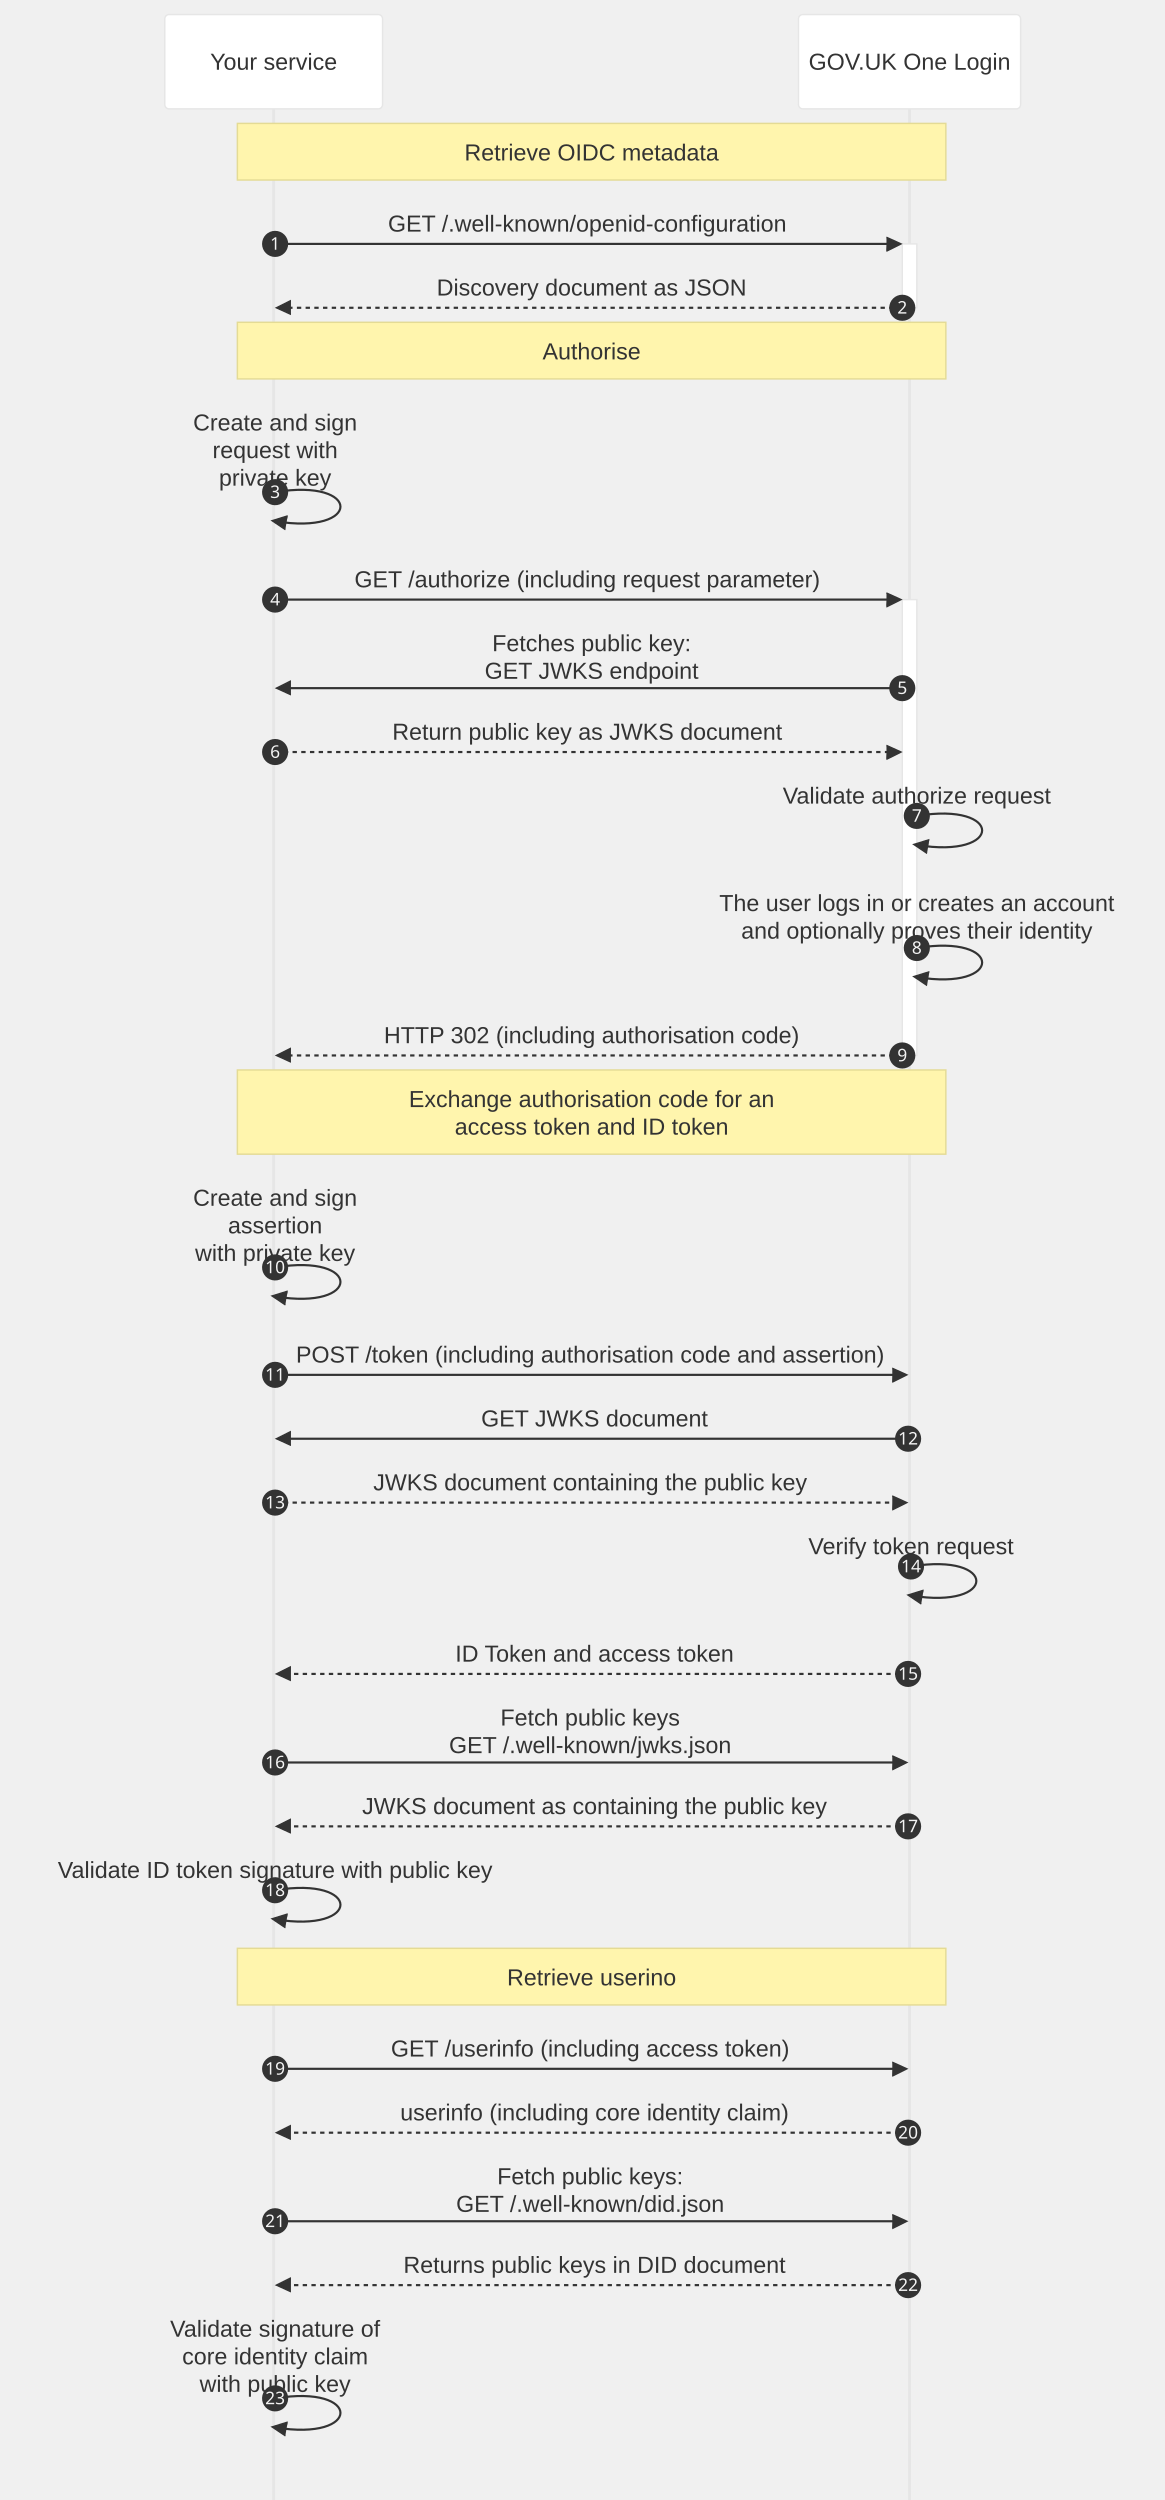
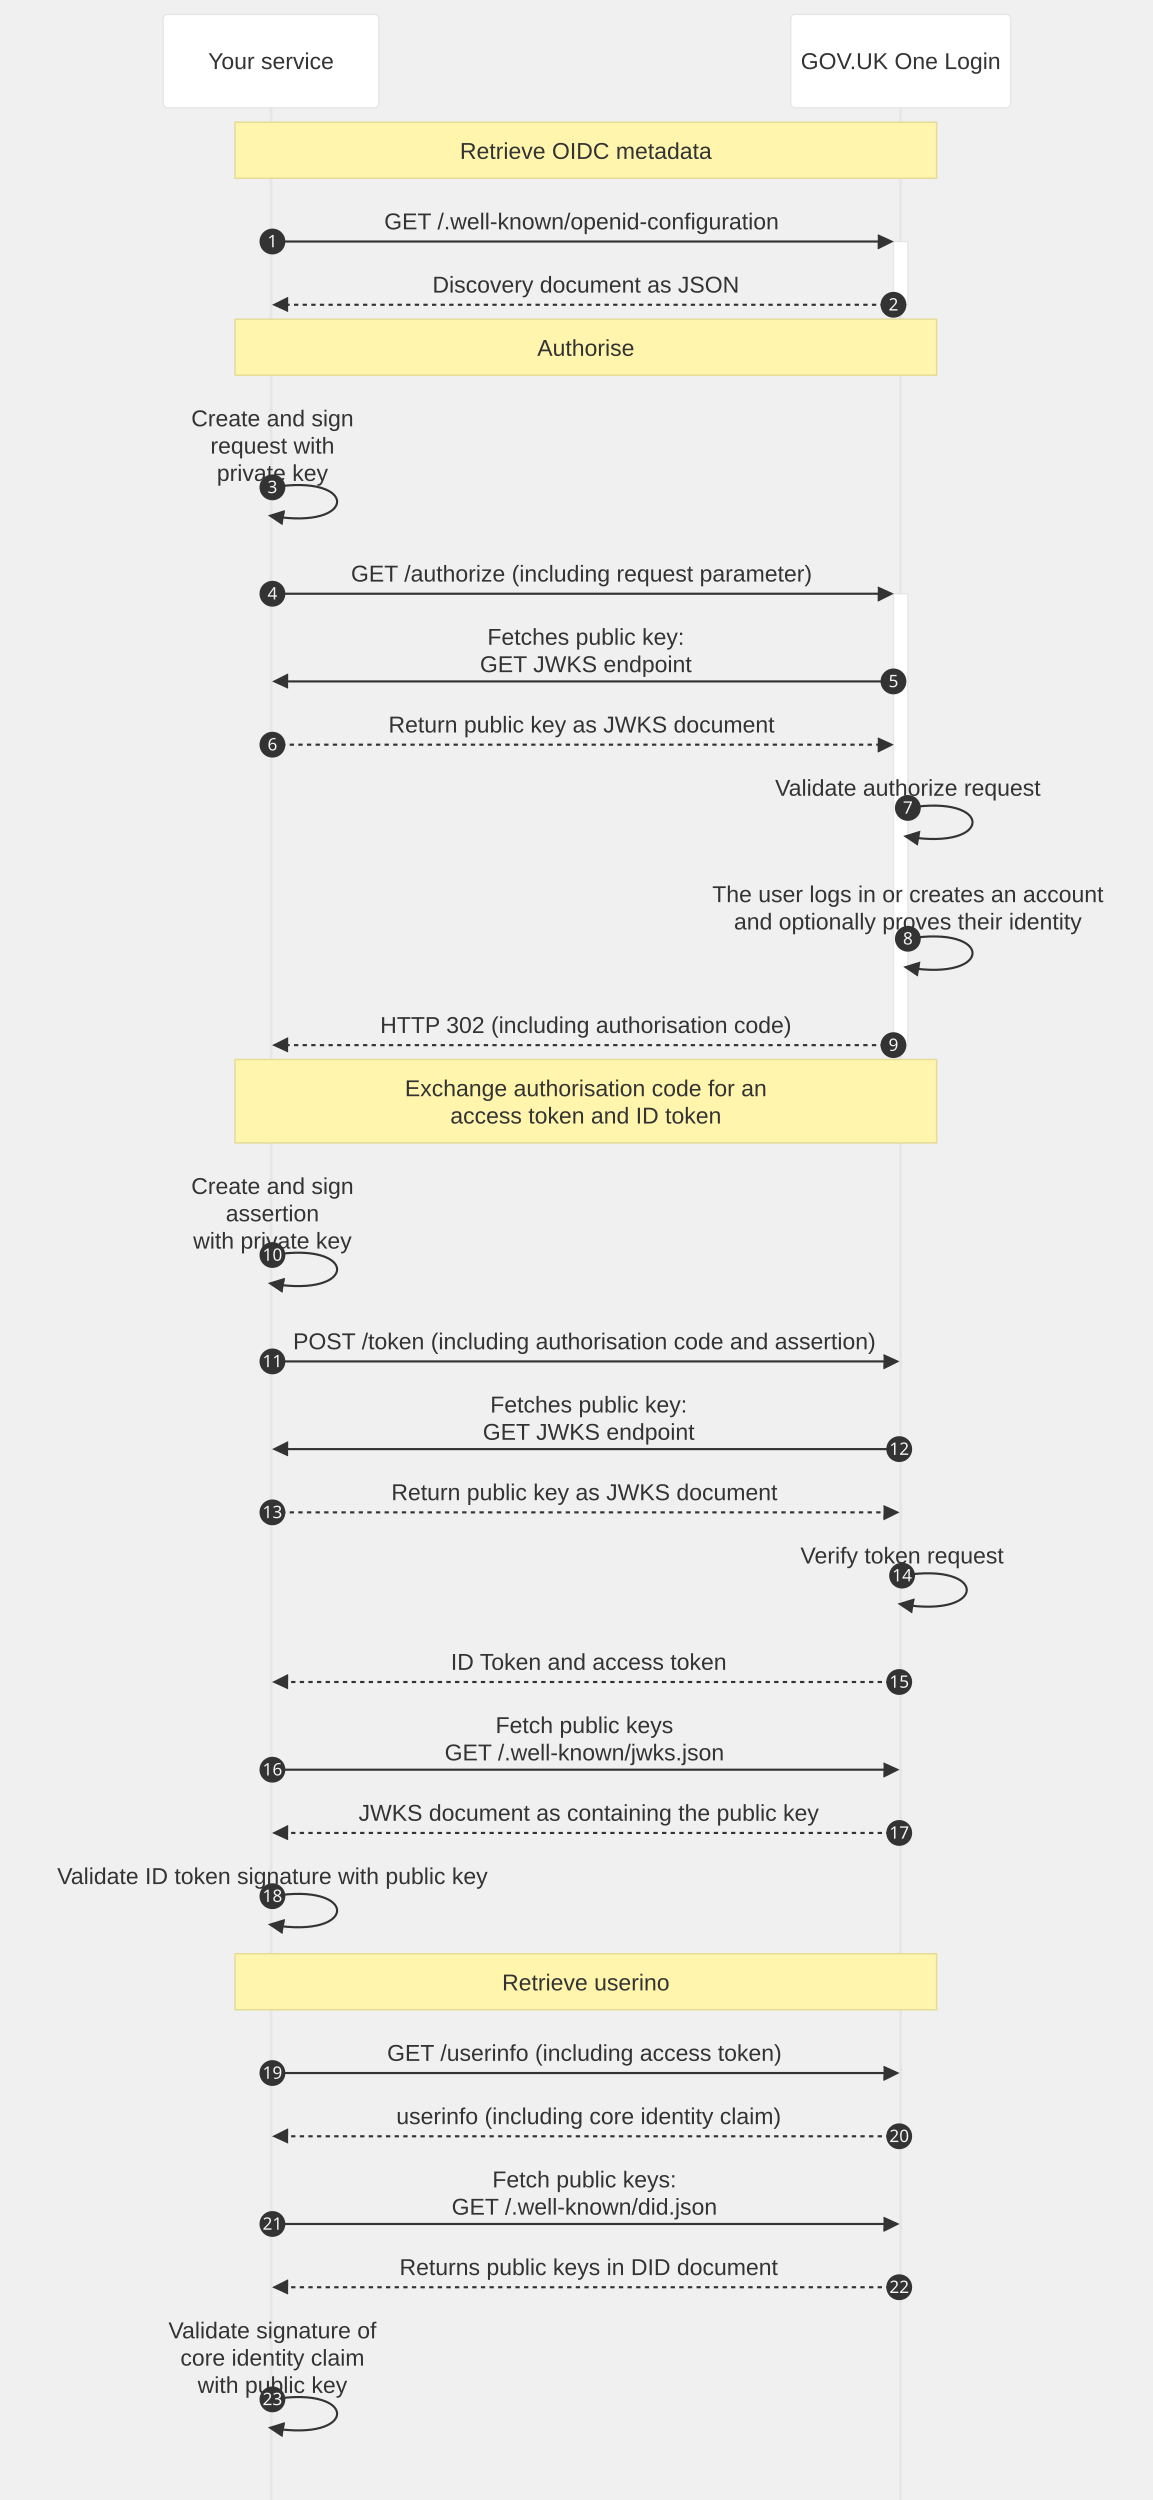
- <svg xmlns="http://www.w3.org/2000/svg" aria-roledescription="sequence" role="graphics-document document" viewBox="-113.5 -10 802 1722" style="max-width: 802px; background-color: white;" width="100%" id="my-svg">
+ <svg xmlns="http://www.w3.org/2000/svg" aria-roledescription="sequence" role="graphics-document document" viewBox="-113.5 -10 802 1739" style="max-width: 802px; background-color: white;" width="100%" id="my-svg">
  <g>
    <line name="OL" stroke="#999" stroke-width="0.5px" class="actor-line 200" y2="2000" x2="513" y1="65" x1="513" id="actor1" />
    <g id="root-1">
      <rect class="actor actor-top" ry="3" rx="3" name="OL" height="65" width="153" stroke="#666" fill="#eaeaea" y="0" x="436.5" />
      <text style="text-anchor: middle; font-size: 16px; font-weight: 400;" class="actor actor-box" alignment-baseline="central" dominant-baseline="central" y="32.5" x="513">
        <tspan dy="0" x="513">GOV.UK One Login</tspan>
      </text>
    </g>
  </g>
  <g>
    <line name="S" stroke="#999" stroke-width="0.5px" class="actor-line 200" y2="2000" x2="75" y1="65" x1="75" id="actor0" />
    <g id="root-0">
      <rect class="actor actor-top" ry="3" rx="3" name="S" height="65" width="150" stroke="#666" fill="#eaeaea" y="0" x="0" />
      <text style="text-anchor: middle; font-size: 16px; font-weight: 400;" class="actor actor-box" alignment-baseline="central" dominant-baseline="central" y="32.5" x="75">
        <tspan dy="0" x="75">Your service</tspan>
      </text>
    </g>
  </g>
  <style>#my-svg{font-family:"trebuchet ms",verdana,arial,sans-serif;font-size:24px;fill:#333;}@keyframes edge-animation-frame{from{stroke-dashoffset:0;}}@keyframes dash{to{stroke-dashoffset:0;}}#my-svg .edge-animation-slow{stroke-dasharray:9,5!important;stroke-dashoffset:900;animation:dash 50s linear infinite;stroke-linecap:round;}#my-svg .edge-animation-fast{stroke-dasharray:9,5!important;stroke-dashoffset:900;animation:dash 20s linear infinite;stroke-linecap:round;}#my-svg .error-icon{fill:hsl(180, 0%, 100%);}#my-svg .error-text{fill:rgb(0, 0, 0);stroke:rgb(0, 0, 0);}#my-svg .edge-thickness-normal{stroke-width:1px;}#my-svg .edge-thickness-thick{stroke-width:3.5px;}#my-svg .edge-pattern-solid{stroke-dasharray:0;}#my-svg .edge-thickness-invisible{stroke-width:0;fill:none;}#my-svg .edge-pattern-dashed{stroke-dasharray:3;}#my-svg .edge-pattern-dotted{stroke-dasharray:2;}#my-svg .marker{fill:#0b0b0b;stroke:#0b0b0b;}#my-svg .marker.cross{stroke:#0b0b0b;}#my-svg svg{font-family:"trebuchet ms",verdana,arial,sans-serif;font-size:24px;}#my-svg p{margin:0;}#my-svg .actor{stroke:hsl(0, 0%, 90%);fill:#FFFFFF;}#my-svg text.actor&gt;tspan{fill:#333;stroke:none;}#my-svg .actor-line{stroke:hsl(0, 0%, 90%);}#my-svg .messageLine0{stroke-width:1.5;stroke-dasharray:none;stroke:#333;}#my-svg .messageLine1{stroke-width:1.5;stroke-dasharray:2,2;stroke:#333;}#my-svg #arrowhead path{fill:#333;stroke:#333;}#my-svg .sequenceNumber{fill:#f4f4f4;}#my-svg #sequencenumber{fill:#333;}#my-svg #crosshead path{fill:#333;stroke:#333;}#my-svg .messageText{fill:#333;stroke:none;}#my-svg .labelBox{stroke:hsl(0, 0%, 90%);fill:#FFFFFF;}#my-svg .labelText,#my-svg .labelText&gt;tspan{fill:#333;stroke:none;}#my-svg .loopText,#my-svg .loopText&gt;tspan{fill:#333;stroke:none;}#my-svg .loopLine{stroke-width:2px;stroke-dasharray:2,2;stroke:hsl(0, 0%, 90%);fill:hsl(0, 0%, 90%);}#my-svg .note{stroke:hsl(52.683, 60%, 73.922%);fill:#fff5ad;}#my-svg .noteText,#my-svg .noteText&gt;tspan{fill:#333;stroke:none;}#my-svg .activation0{fill:hsl(-120, 0%, 100%);stroke:hsl(-120, 0%, 90%);}#my-svg .activation1{fill:hsl(-120, 0%, 100%);stroke:hsl(-120, 0%, 90%);}#my-svg .activation2{fill:hsl(-120, 0%, 100%);stroke:hsl(-120, 0%, 90%);}#my-svg .actorPopupMenu{position:absolute;}#my-svg .actorPopupMenuPanel{position:absolute;fill:#FFFFFF;box-shadow:0px 8px 16px 0px rgba(0,0,0,0.2);filter:drop-shadow(3px 5px 2px rgb(0 0 0 / 0.4));}#my-svg .actor-man line{stroke:hsl(0, 0%, 90%);fill:#FFFFFF;}#my-svg .actor-man circle,#my-svg line{stroke:hsl(0, 0%, 90%);fill:#FFFFFF;stroke-width:2px;}#my-svg :root{--mermaid-font-family:"trebuchet ms",verdana,arial,sans-serif;}</style>
  <g />
  <defs>
    <symbol height="24" width="24" id="computer">
      <path d="M2 2v13h20v-13h-20zm18 11h-16v-9h16v9zm-10.228 6l.466-1h3.524l.467 1h-4.457zm14.228 3h-24l2-6h2.104l-1.33 4h18.45l-1.297-4h2.073l2 6zm-5-10h-14v-7h14v7z" transform="scale(.5)" />
    </symbol>
  </defs>
  <defs>
    <symbol clip-rule="evenodd" fill-rule="evenodd" id="database">
      <path d="M12.258.001l.256.004.255.005.253.008.251.01.249.012.247.015.246.016.242.019.241.02.239.023.236.024.233.027.231.028.229.031.225.032.223.034.22.036.217.038.214.04.211.041.208.043.205.045.201.046.198.048.194.05.191.051.187.053.183.054.18.056.175.057.172.059.168.06.163.061.16.063.155.064.15.066.074.033.073.033.071.034.07.034.069.035.068.035.067.035.066.035.064.036.064.036.062.036.06.036.06.037.058.037.058.037.055.038.055.038.053.038.052.038.051.039.05.039.048.039.047.039.045.04.044.04.043.04.041.04.04.041.039.041.037.041.036.041.034.041.033.042.032.042.03.042.029.042.027.042.026.043.024.043.023.043.021.043.02.043.018.044.017.043.015.044.013.044.012.044.011.045.009.044.007.045.006.045.004.045.002.045.001.045v17l-.001.045-.002.045-.004.045-.006.045-.007.045-.009.044-.011.045-.012.044-.013.044-.015.044-.017.043-.018.044-.02.043-.021.043-.023.043-.024.043-.026.043-.027.042-.029.042-.03.042-.032.042-.033.042-.034.041-.036.041-.037.041-.039.041-.04.041-.041.04-.043.04-.044.04-.045.04-.047.039-.048.039-.05.039-.051.039-.052.038-.053.038-.055.038-.055.038-.058.037-.058.037-.06.037-.06.036-.062.036-.064.036-.064.036-.066.035-.067.035-.068.035-.069.035-.07.034-.071.034-.073.033-.074.033-.15.066-.155.064-.16.063-.163.061-.168.06-.172.059-.175.057-.18.056-.183.054-.187.053-.191.051-.194.05-.198.048-.201.046-.205.045-.208.043-.211.041-.214.04-.217.038-.22.036-.223.034-.225.032-.229.031-.231.028-.233.027-.236.024-.239.023-.241.02-.242.019-.246.016-.247.015-.249.012-.251.01-.253.008-.255.005-.256.004-.258.001-.258-.001-.256-.004-.255-.005-.253-.008-.251-.01-.249-.012-.247-.015-.245-.016-.243-.019-.241-.02-.238-.023-.236-.024-.234-.027-.231-.028-.228-.031-.226-.032-.223-.034-.22-.036-.217-.038-.214-.04-.211-.041-.208-.043-.204-.045-.201-.046-.198-.048-.195-.05-.19-.051-.187-.053-.184-.054-.179-.056-.176-.057-.172-.059-.167-.06-.164-.061-.159-.063-.155-.064-.151-.066-.074-.033-.072-.033-.072-.034-.07-.034-.069-.035-.068-.035-.067-.035-.066-.035-.064-.036-.063-.036-.062-.036-.061-.036-.06-.037-.058-.037-.057-.037-.056-.038-.055-.038-.053-.038-.052-.038-.051-.039-.049-.039-.049-.039-.046-.039-.046-.04-.044-.04-.043-.04-.041-.04-.04-.041-.039-.041-.037-.041-.036-.041-.034-.041-.033-.042-.032-.042-.03-.042-.029-.042-.027-.042-.026-.043-.024-.043-.023-.043-.021-.043-.02-.043-.018-.044-.017-.043-.015-.044-.013-.044-.012-.044-.011-.045-.009-.044-.007-.045-.006-.045-.004-.045-.002-.045-.001-.045v-17l.001-.045.002-.045.004-.045.006-.045.007-.045.009-.044.011-.045.012-.044.013-.044.015-.044.017-.043.018-.044.02-.043.021-.043.023-.043.024-.043.026-.043.027-.042.029-.042.03-.042.032-.042.033-.042.034-.041.036-.041.037-.041.039-.041.04-.041.041-.04.043-.04.044-.04.046-.04.046-.039.049-.039.049-.039.051-.039.052-.038.053-.038.055-.038.056-.038.057-.037.058-.037.06-.037.061-.036.062-.036.063-.036.064-.036.066-.035.067-.035.068-.035.069-.035.07-.034.072-.034.072-.033.074-.033.151-.066.155-.064.159-.063.164-.061.167-.06.172-.059.176-.057.179-.056.184-.054.187-.053.19-.051.195-.05.198-.048.201-.046.204-.045.208-.043.211-.041.214-.04.217-.038.22-.036.223-.034.226-.032.228-.031.231-.028.234-.027.236-.024.238-.023.241-.02.243-.019.245-.016.247-.015.249-.012.251-.01.253-.008.255-.005.256-.004.258-.001.258.001zm-9.258 20.499v.01l.001.021.003.021.004.022.005.021.006.022.007.022.009.023.01.022.011.023.012.023.013.023.015.023.016.024.017.023.018.024.019.024.021.024.022.025.023.024.024.025.052.049.056.05.061.051.066.051.07.051.075.051.079.052.084.052.088.052.092.052.097.052.102.051.105.052.11.052.114.051.119.051.123.051.127.05.131.05.135.05.139.048.144.049.147.047.152.047.155.047.16.045.163.045.167.043.171.043.176.041.178.041.183.039.187.039.19.037.194.035.197.035.202.033.204.031.209.03.212.029.216.027.219.025.222.024.226.021.23.02.233.018.236.016.24.015.243.012.246.01.249.008.253.005.256.004.259.001.26-.001.257-.004.254-.005.25-.008.247-.011.244-.012.241-.014.237-.016.233-.018.231-.021.226-.021.224-.024.22-.026.216-.027.212-.028.21-.031.205-.031.202-.034.198-.034.194-.036.191-.037.187-.039.183-.04.179-.04.175-.042.172-.043.168-.044.163-.045.16-.046.155-.046.152-.047.148-.048.143-.049.139-.049.136-.05.131-.05.126-.05.123-.051.118-.052.114-.051.11-.052.106-.052.101-.052.096-.052.092-.052.088-.053.083-.051.079-.052.074-.052.07-.051.065-.051.06-.051.056-.05.051-.05.023-.024.023-.025.021-.024.02-.024.019-.024.018-.024.017-.024.015-.023.014-.024.013-.023.012-.023.01-.023.01-.022.008-.022.006-.022.006-.022.004-.022.004-.021.001-.021.001-.021v-4.127l-.077.055-.08.053-.083.054-.085.053-.087.052-.09.052-.093.051-.095.05-.097.05-.1.049-.102.049-.105.048-.106.047-.109.047-.111.046-.114.045-.115.045-.118.044-.12.043-.122.042-.124.042-.126.041-.128.04-.13.04-.132.038-.134.038-.135.037-.138.037-.139.035-.142.035-.143.034-.144.033-.147.032-.148.031-.15.03-.151.03-.153.029-.154.027-.156.027-.158.026-.159.025-.161.024-.162.023-.163.022-.165.021-.166.02-.167.019-.169.018-.169.017-.171.016-.173.015-.173.014-.175.013-.175.012-.177.011-.178.01-.179.008-.179.008-.181.006-.182.005-.182.004-.184.003-.184.002h-.37l-.184-.002-.184-.003-.182-.004-.182-.005-.181-.006-.179-.008-.179-.008-.178-.01-.176-.011-.176-.012-.175-.013-.173-.014-.172-.015-.171-.016-.17-.017-.169-.018-.167-.019-.166-.02-.165-.021-.163-.022-.162-.023-.161-.024-.159-.025-.157-.026-.156-.027-.155-.027-.153-.029-.151-.03-.15-.03-.148-.031-.146-.032-.145-.033-.143-.034-.141-.035-.14-.035-.137-.037-.136-.037-.134-.038-.132-.038-.13-.04-.128-.04-.126-.041-.124-.042-.122-.042-.12-.044-.117-.043-.116-.045-.113-.045-.112-.046-.109-.047-.106-.047-.105-.048-.102-.049-.1-.049-.097-.05-.095-.05-.093-.052-.09-.051-.087-.052-.085-.053-.083-.054-.08-.054-.077-.054v4.127zm0-5.654v.011l.001.021.003.021.004.021.005.022.006.022.007.022.009.022.01.022.011.023.012.023.013.023.015.024.016.023.017.024.018.024.019.024.021.024.022.024.023.025.024.024.052.05.056.05.061.05.066.051.07.051.075.052.079.051.084.052.088.052.092.052.097.052.102.052.105.052.11.051.114.051.119.052.123.05.127.051.131.05.135.049.139.049.144.048.147.048.152.047.155.046.16.045.163.045.167.044.171.042.176.042.178.04.183.04.187.038.19.037.194.036.197.034.202.033.204.032.209.03.212.028.216.027.219.025.222.024.226.022.23.02.233.018.236.016.24.014.243.012.246.01.249.008.253.006.256.003.259.001.26-.001.257-.003.254-.006.25-.008.247-.01.244-.012.241-.015.237-.016.233-.018.231-.02.226-.022.224-.024.22-.025.216-.027.212-.029.21-.03.205-.032.202-.033.198-.035.194-.036.191-.037.187-.039.183-.039.179-.041.175-.042.172-.043.168-.044.163-.045.16-.045.155-.047.152-.047.148-.048.143-.048.139-.05.136-.049.131-.05.126-.051.123-.051.118-.051.114-.052.11-.052.106-.052.101-.052.096-.052.092-.052.088-.052.083-.052.079-.052.074-.051.07-.052.065-.051.06-.05.056-.051.051-.049.023-.025.023-.024.021-.025.02-.024.019-.024.018-.024.017-.024.015-.023.014-.023.013-.024.012-.022.01-.023.01-.023.008-.022.006-.022.006-.022.004-.021.004-.022.001-.021.001-.021v-4.139l-.077.054-.08.054-.083.054-.085.052-.087.053-.09.051-.093.051-.095.051-.097.05-.1.049-.102.049-.105.048-.106.047-.109.047-.111.046-.114.045-.115.044-.118.044-.12.044-.122.042-.124.042-.126.041-.128.04-.13.039-.132.039-.134.038-.135.037-.138.036-.139.036-.142.035-.143.033-.144.033-.147.033-.148.031-.15.03-.151.03-.153.028-.154.028-.156.027-.158.026-.159.025-.161.024-.162.023-.163.022-.165.021-.166.02-.167.019-.169.018-.169.017-.171.016-.173.015-.173.014-.175.013-.175.012-.177.011-.178.009-.179.009-.179.007-.181.007-.182.005-.182.004-.184.003-.184.002h-.37l-.184-.002-.184-.003-.182-.004-.182-.005-.181-.007-.179-.007-.179-.009-.178-.009-.176-.011-.176-.012-.175-.013-.173-.014-.172-.015-.171-.016-.17-.017-.169-.018-.167-.019-.166-.02-.165-.021-.163-.022-.162-.023-.161-.024-.159-.025-.157-.026-.156-.027-.155-.028-.153-.028-.151-.03-.15-.03-.148-.031-.146-.033-.145-.033-.143-.033-.141-.035-.14-.036-.137-.036-.136-.037-.134-.038-.132-.039-.13-.039-.128-.04-.126-.041-.124-.042-.122-.043-.12-.043-.117-.044-.116-.044-.113-.046-.112-.046-.109-.046-.106-.047-.105-.048-.102-.049-.1-.049-.097-.05-.095-.051-.093-.051-.09-.051-.087-.053-.085-.052-.083-.054-.08-.054-.077-.054v4.139zm0-5.666v.011l.001.02.003.022.004.021.005.022.006.021.007.022.009.023.01.022.011.023.012.023.013.023.015.023.016.024.017.024.018.023.019.024.021.025.022.024.023.024.024.025.052.05.056.05.061.05.066.051.07.051.075.052.079.051.084.052.088.052.092.052.097.052.102.052.105.051.11.052.114.051.119.051.123.051.127.05.131.05.135.05.139.049.144.048.147.048.152.047.155.046.16.045.163.045.167.043.171.043.176.042.178.04.183.04.187.038.19.037.194.036.197.034.202.033.204.032.209.03.212.028.216.027.219.025.222.024.226.021.23.02.233.018.236.017.24.014.243.012.246.01.249.008.253.006.256.003.259.001.26-.001.257-.003.254-.006.25-.008.247-.01.244-.013.241-.014.237-.016.233-.018.231-.02.226-.022.224-.024.22-.025.216-.027.212-.029.21-.03.205-.032.202-.033.198-.035.194-.036.191-.037.187-.039.183-.039.179-.041.175-.042.172-.043.168-.044.163-.045.16-.045.155-.047.152-.047.148-.048.143-.049.139-.049.136-.049.131-.051.126-.05.123-.051.118-.052.114-.051.11-.052.106-.052.101-.052.096-.052.092-.052.088-.052.083-.052.079-.052.074-.052.07-.051.065-.051.06-.051.056-.05.051-.049.023-.025.023-.025.021-.024.02-.024.019-.024.018-.024.017-.024.015-.023.014-.024.013-.023.012-.023.01-.022.01-.023.008-.022.006-.022.006-.022.004-.022.004-.021.001-.021.001-.021v-4.153l-.077.054-.08.054-.083.053-.085.053-.087.053-.09.051-.093.051-.095.051-.097.05-.1.049-.102.048-.105.048-.106.048-.109.046-.111.046-.114.046-.115.044-.118.044-.12.043-.122.043-.124.042-.126.041-.128.04-.13.039-.132.039-.134.038-.135.037-.138.036-.139.036-.142.034-.143.034-.144.033-.147.032-.148.032-.15.03-.151.03-.153.028-.154.028-.156.027-.158.026-.159.024-.161.024-.162.023-.163.023-.165.021-.166.02-.167.019-.169.018-.169.017-.171.016-.173.015-.173.014-.175.013-.175.012-.177.01-.178.01-.179.009-.179.007-.181.006-.182.006-.182.004-.184.003-.184.001-.185.001-.185-.001-.184-.001-.184-.003-.182-.004-.182-.006-.181-.006-.179-.007-.179-.009-.178-.01-.176-.01-.176-.012-.175-.013-.173-.014-.172-.015-.171-.016-.17-.017-.169-.018-.167-.019-.166-.02-.165-.021-.163-.023-.162-.023-.161-.024-.159-.024-.157-.026-.156-.027-.155-.028-.153-.028-.151-.03-.15-.03-.148-.032-.146-.032-.145-.033-.143-.034-.141-.034-.14-.036-.137-.036-.136-.037-.134-.038-.132-.039-.13-.039-.128-.041-.126-.041-.124-.041-.122-.043-.12-.043-.117-.044-.116-.044-.113-.046-.112-.046-.109-.046-.106-.048-.105-.048-.102-.048-.1-.05-.097-.049-.095-.051-.093-.051-.09-.052-.087-.052-.085-.053-.083-.053-.08-.054-.077-.054v4.153zm8.74-8.179l-.257.004-.254.005-.25.008-.247.011-.244.012-.241.014-.237.016-.233.018-.231.021-.226.022-.224.023-.22.026-.216.027-.212.028-.21.031-.205.032-.202.033-.198.034-.194.036-.191.038-.187.038-.183.04-.179.041-.175.042-.172.043-.168.043-.163.045-.16.046-.155.046-.152.048-.148.048-.143.048-.139.049-.136.05-.131.05-.126.051-.123.051-.118.051-.114.052-.11.052-.106.052-.101.052-.096.052-.092.052-.088.052-.083.052-.079.052-.074.051-.07.052-.065.051-.06.05-.056.05-.051.05-.023.025-.023.024-.021.024-.02.025-.019.024-.018.024-.017.023-.015.024-.014.023-.013.023-.012.023-.01.023-.01.022-.008.022-.006.023-.006.021-.004.022-.004.021-.001.021-.001.021.001.021.001.021.004.021.004.022.006.021.006.023.008.022.01.022.01.023.012.023.013.023.014.023.015.024.017.023.018.024.019.024.02.025.021.024.023.024.023.025.051.05.056.05.06.05.065.051.07.052.074.051.079.052.083.052.088.052.092.052.096.052.101.052.106.052.11.052.114.052.118.051.123.051.126.051.131.05.136.05.139.049.143.048.148.048.152.048.155.046.16.046.163.045.168.043.172.043.175.042.179.041.183.04.187.038.191.038.194.036.198.034.202.033.205.032.21.031.212.028.216.027.22.026.224.023.226.022.231.021.233.018.237.016.241.014.244.012.247.011.25.008.254.005.257.004.26.001.26-.001.257-.004.254-.005.25-.008.247-.011.244-.012.241-.014.237-.016.233-.018.231-.021.226-.022.224-.023.22-.026.216-.027.212-.028.21-.031.205-.032.202-.033.198-.034.194-.036.191-.038.187-.038.183-.04.179-.041.175-.042.172-.043.168-.043.163-.045.16-.046.155-.046.152-.048.148-.048.143-.048.139-.049.136-.05.131-.05.126-.051.123-.051.118-.051.114-.052.11-.052.106-.052.101-.052.096-.052.092-.052.088-.052.083-.052.079-.052.074-.051.07-.052.065-.051.06-.05.056-.05.051-.05.023-.025.023-.024.021-.024.02-.025.019-.024.018-.024.017-.023.015-.024.014-.023.013-.023.012-.023.01-.023.01-.022.008-.022.006-.023.006-.021.004-.022.004-.021.001-.021.001-.021-.001-.021-.001-.021-.004-.021-.004-.022-.006-.021-.006-.023-.008-.022-.01-.022-.01-.023-.012-.023-.013-.023-.014-.023-.015-.024-.017-.023-.018-.024-.019-.024-.02-.025-.021-.024-.023-.024-.023-.025-.051-.05-.056-.05-.06-.05-.065-.051-.07-.052-.074-.051-.079-.052-.083-.052-.088-.052-.092-.052-.096-.052-.101-.052-.106-.052-.11-.052-.114-.052-.118-.051-.123-.051-.126-.051-.131-.05-.136-.05-.139-.049-.143-.048-.148-.048-.152-.048-.155-.046-.16-.046-.163-.045-.168-.043-.172-.043-.175-.042-.179-.041-.183-.04-.187-.038-.191-.038-.194-.036-.198-.034-.202-.033-.205-.032-.21-.031-.212-.028-.216-.027-.22-.026-.224-.023-.226-.022-.231-.021-.233-.018-.237-.016-.241-.014-.244-.012-.247-.011-.25-.008-.254-.005-.257-.004-.26-.001-.26.001z" transform="scale(.5)" />
    </symbol>
  </defs>
  <defs>
    <symbol height="24" width="24" id="clock">
      <path d="M12 2c5.514 0 10 4.486 10 10s-4.486 10-10 10-10-4.486-10-10 4.486-10 10-10zm0-2c-6.627 0-12 5.373-12 12s5.373 12 12 12 12-5.373 12-12-5.373-12-12-12zm5.848 12.459c.202.038.202.333.001.372-1.907.361-6.045 1.111-6.547 1.111-.719 0-1.301-.582-1.301-1.301 0-.512.77-5.447 1.125-7.445.034-.192.312-.181.343.014l.985 6.238 5.394 1.011z" transform="scale(.5)" />
    </symbol>
  </defs>
  <defs>
    <marker orient="auto-start-reverse" markerHeight="12" markerWidth="12" markerUnits="userSpaceOnUse" refY="5" refX="7.9" id="arrowhead">
      <path d="M -1 0 L 10 5 L 0 10 z" />
    </marker>
  </defs>
  <defs>
    <marker refY="4.5" refX="4" orient="auto" markerHeight="8" markerWidth="15" id="crosshead">
      <path style="stroke-dasharray: 0, 0;" d="M 1,2 L 6,7 M 6,2 L 1,7" stroke-width="1pt" stroke="#000000" fill="none" />
    </marker>
  </defs>
  <defs>
    <marker orient="auto" markerHeight="28" markerWidth="20" refY="7" refX="15.5" id="filled-head">
      <path d="M 18,7 L9,13 L14,7 L9,1 Z" />
    </marker>
  </defs>
  <defs>
    <marker orient="auto" markerHeight="40" markerWidth="60" refY="15" refX="15" id="sequencenumber">
      <circle r="6" cy="15" cx="15" />
    </marker>
  </defs>
  <g>
    <rect class="note" height="39" width="488" stroke="#666" fill="#EDF2AE" y="75" x="50" />
    <text style="font-size: 16px; font-weight: 400;" dy="1em" class="noteText" alignment-baseline="middle" dominant-baseline="middle" text-anchor="middle" y="80" x="294">
      <tspan x="294">Retrieve OIDC metadata</tspan>
    </text>
  </g>
  <g>
    <rect class="activation0" height="44" width="10" stroke="#666" fill="#EDF2AE" y="158" x="508" />
  </g>
  <g>
    <rect class="note" height="39" width="488" stroke="#666" fill="#EDF2AE" y="212" x="50" />
    <text style="font-size: 16px; font-weight: 400;" dy="1em" class="noteText" alignment-baseline="middle" dominant-baseline="middle" text-anchor="middle" y="217" x="294">
      <tspan x="294">Authorise</tspan>
    </text>
  </g>
  <g>
    <rect class="activation0" height="314" width="10" stroke="#666" fill="#EDF2AE" y="403" x="508" />
  </g>
  <g>
    <rect class="note" height="58" width="488" stroke="#666" fill="#EDF2AE" y="727" x="50" />
    <text style="font-size: 16px; font-weight: 400;" dy="1em" class="noteText" alignment-baseline="middle" dominant-baseline="middle" text-anchor="middle" y="732" x="294">
      <tspan x="294">Exchange authorisation code for an </tspan>
    </text>
    <text style="font-size: 16px; font-weight: 400;" dy="1em" class="noteText" alignment-baseline="middle" dominant-baseline="middle" text-anchor="middle" y="751" x="294">
      <tspan x="294">access token and ID token</tspan>
    </text>
  </g>
  <g>
-     <rect class="note" height="39" width="488" stroke="#666" fill="#EDF2AE" y="1332" x="50" />
-     <text style="font-size: 16px; font-weight: 400;" dy="1em" class="noteText" alignment-baseline="middle" dominant-baseline="middle" text-anchor="middle" y="1337" x="294">
+     <rect class="note" height="39" width="488" stroke="#666" fill="#EDF2AE" y="1349" x="50" />
+     <text style="font-size: 16px; font-weight: 400;" dy="1em" class="noteText" alignment-baseline="middle" dominant-baseline="middle" text-anchor="middle" y="1354" x="294">
      <tspan x="294">Retrieve userino</tspan>
    </text>
  </g>
  <text style="font-size: 16px; font-weight: 400;" dy="1em" class="messageText" alignment-baseline="middle" dominant-baseline="middle" text-anchor="middle" y="129" x="291">GET /.well-known/openid-configuration</text>
  <line style="fill: none;" marker-start="url(#sequencenumber)" marker-end="url(#arrowhead)" stroke="none" stroke-width="2" class="messageLine0" y2="158" x2="505" y1="158" x1="76" />
  <text class="sequenceNumber" text-anchor="middle" font-size="12px" font-family="sans-serif" y="162" x="76">1</text>
  <text style="font-size: 16px; font-weight: 400;" dy="1em" class="messageText" alignment-baseline="middle" dominant-baseline="middle" text-anchor="middle" y="173" x="294">Discovery document as JSON</text>
  <line style="stroke-dasharray: 3, 3; fill: none;" marker-start="url(#sequencenumber)" marker-end="url(#arrowhead)" stroke="none" stroke-width="2" class="messageLine1" y2="202" x2="79" y1="202" x1="508" />
  <text class="sequenceNumber" text-anchor="middle" font-size="12px" font-family="sans-serif" y="206" x="508">2</text>
  <text style="font-size: 16px; font-weight: 400;" dy="1em" class="messageText" alignment-baseline="middle" dominant-baseline="middle" text-anchor="middle" y="266" x="76">Create and sign </text>
  <text style="font-size: 16px; font-weight: 400;" dy="1em" class="messageText" alignment-baseline="middle" dominant-baseline="middle" text-anchor="middle" y="285" x="76">request with</text>
  <text style="font-size: 16px; font-weight: 400;" dy="1em" class="messageText" alignment-baseline="middle" dominant-baseline="middle" text-anchor="middle" y="304" x="76">private key</text>
  <path style="fill: none;" marker-start="url(#sequencenumber)" marker-end="url(#arrowhead)" stroke="none" stroke-width="2" class="messageLine0" d="M 76,329 C 136,319 136,359 76,349" />
  <text class="sequenceNumber" text-anchor="middle" font-size="12px" font-family="sans-serif" y="333" x="76">3</text>
  <text style="font-size: 16px; font-weight: 400;" dy="1em" class="messageText" alignment-baseline="middle" dominant-baseline="middle" text-anchor="middle" y="374" x="291">GET /authorize (including request parameter)</text>
  <line style="fill: none;" marker-start="url(#sequencenumber)" marker-end="url(#arrowhead)" stroke="none" stroke-width="2" class="messageLine0" y2="403" x2="505" y1="403" x1="76" />
  <text class="sequenceNumber" text-anchor="middle" font-size="12px" font-family="sans-serif" y="407" x="76">4</text>
  <text style="font-size: 16px; font-weight: 400;" dy="1em" class="messageText" alignment-baseline="middle" dominant-baseline="middle" text-anchor="middle" y="418" x="294">Fetches public key:</text>
  <text style="font-size: 16px; font-weight: 400;" dy="1em" class="messageText" alignment-baseline="middle" dominant-baseline="middle" text-anchor="middle" y="437" x="294">GET JWKS endpoint</text>
  <line style="fill: none;" marker-start="url(#sequencenumber)" marker-end="url(#arrowhead)" stroke="none" stroke-width="2" class="messageLine0" y2="464" x2="79" y1="464" x1="508" />
  <text class="sequenceNumber" text-anchor="middle" font-size="12px" font-family="sans-serif" y="468" x="508">5</text>
  <text style="font-size: 16px; font-weight: 400;" dy="1em" class="messageText" alignment-baseline="middle" dominant-baseline="middle" text-anchor="middle" y="479" x="291">Return public key as JWKS document</text>
  <line style="stroke-dasharray: 3, 3; fill: none;" marker-start="url(#sequencenumber)" marker-end="url(#arrowhead)" stroke="none" stroke-width="2" class="messageLine1" y2="508" x2="505" y1="508" x1="76" />
  <text class="sequenceNumber" text-anchor="middle" font-size="12px" font-family="sans-serif" y="512" x="76">6</text>
  <text style="font-size: 16px; font-weight: 400;" dy="1em" class="messageText" alignment-baseline="middle" dominant-baseline="middle" text-anchor="middle" y="523" x="518">Validate authorize request</text>
  <path style="fill: none;" marker-start="url(#sequencenumber)" marker-end="url(#arrowhead)" stroke="none" stroke-width="2" class="messageLine0" d="M 518,552 C 578,542 578,582 518,572" />
  <text class="sequenceNumber" text-anchor="middle" font-size="12px" font-family="sans-serif" y="556" x="518">7</text>
  <text style="font-size: 16px; font-weight: 400;" dy="1em" class="messageText" alignment-baseline="middle" dominant-baseline="middle" text-anchor="middle" y="597" x="518">The user logs in or creates an account</text>
  <text style="font-size: 16px; font-weight: 400;" dy="1em" class="messageText" alignment-baseline="middle" dominant-baseline="middle" text-anchor="middle" y="616" x="518">and optionally proves their identity</text>
  <path style="fill: none;" marker-start="url(#sequencenumber)" marker-end="url(#arrowhead)" stroke="none" stroke-width="2" class="messageLine0" d="M 518,643 C 578,633 578,673 518,663" />
  <text class="sequenceNumber" text-anchor="middle" font-size="12px" font-family="sans-serif" y="647" x="518">8</text>
  <text style="font-size: 16px; font-weight: 400;" dy="1em" class="messageText" alignment-baseline="middle" dominant-baseline="middle" text-anchor="middle" y="688" x="294">HTTP 302 (including authorisation code)</text>
  <line style="stroke-dasharray: 3, 3; fill: none;" marker-start="url(#sequencenumber)" marker-end="url(#arrowhead)" stroke="none" stroke-width="2" class="messageLine1" y2="717" x2="79" y1="717" x1="508" />
  <text class="sequenceNumber" text-anchor="middle" font-size="12px" font-family="sans-serif" y="721" x="508">9</text>
  <text style="font-size: 16px; font-weight: 400;" dy="1em" class="messageText" alignment-baseline="middle" dominant-baseline="middle" text-anchor="middle" y="800" x="76">Create and sign</text>
  <text style="font-size: 16px; font-weight: 400;" dy="1em" class="messageText" alignment-baseline="middle" dominant-baseline="middle" text-anchor="middle" y="819" x="76">assertion </text>
  <text style="font-size: 16px; font-weight: 400;" dy="1em" class="messageText" alignment-baseline="middle" dominant-baseline="middle" text-anchor="middle" y="838" x="76">with private key</text>
  <path style="fill: none;" marker-start="url(#sequencenumber)" marker-end="url(#arrowhead)" stroke="none" stroke-width="2" class="messageLine0" d="M 76,863 C 136,853 136,893 76,883" />
  <text class="sequenceNumber" text-anchor="middle" font-size="12px" font-family="sans-serif" y="867" x="76">10</text>
  <text style="font-size: 16px; font-weight: 400;" dy="1em" class="messageText" alignment-baseline="middle" dominant-baseline="middle" text-anchor="middle" y="908" x="293">POST /token (including authorisation code and assertion)</text>
  <line style="fill: none;" marker-start="url(#sequencenumber)" marker-end="url(#arrowhead)" stroke="none" stroke-width="2" class="messageLine0" y2="937" x2="509" y1="937" x1="76" />
  <text class="sequenceNumber" text-anchor="middle" font-size="12px" font-family="sans-serif" y="941" x="76">11</text>
-   <text style="font-size: 16px; font-weight: 400;" dy="1em" class="messageText" alignment-baseline="middle" dominant-baseline="middle" text-anchor="middle" y="952" x="296">GET JWKS document</text>
-   <line style="fill: none;" marker-start="url(#sequencenumber)" marker-end="url(#arrowhead)" stroke="none" stroke-width="2" class="messageLine0" y2="981" x2="79" y1="981" x1="512" />
-   <text class="sequenceNumber" text-anchor="middle" font-size="12px" font-family="sans-serif" y="985" x="512">12</text>
-   <text style="font-size: 16px; font-weight: 400;" dy="1em" class="messageText" alignment-baseline="middle" dominant-baseline="middle" text-anchor="middle" y="996" x="293">JWKS document containing the public key</text>
-   <line style="stroke-dasharray: 3, 3; fill: none;" marker-start="url(#sequencenumber)" marker-end="url(#arrowhead)" stroke="none" stroke-width="2" class="messageLine1" y2="1025" x2="509" y1="1025" x1="76" />
-   <text class="sequenceNumber" text-anchor="middle" font-size="12px" font-family="sans-serif" y="1029" x="76">13</text>
-   <text style="font-size: 16px; font-weight: 400;" dy="1em" class="messageText" alignment-baseline="middle" dominant-baseline="middle" text-anchor="middle" y="1040" x="514">Verify token request</text>
-   <path style="fill: none;" marker-start="url(#sequencenumber)" marker-end="url(#arrowhead)" stroke="none" stroke-width="2" class="messageLine0" d="M 514,1069 C 574,1059 574,1099 514,1089" />
-   <text class="sequenceNumber" text-anchor="middle" font-size="12px" font-family="sans-serif" y="1073" x="514">14</text>
-   <text style="font-size: 16px; font-weight: 400;" dy="1em" class="messageText" alignment-baseline="middle" dominant-baseline="middle" text-anchor="middle" y="1114" x="296">ID Token and access token</text>
-   <line style="stroke-dasharray: 3, 3; fill: none;" marker-start="url(#sequencenumber)" marker-end="url(#arrowhead)" stroke="none" stroke-width="2" class="messageLine1" y2="1143" x2="79" y1="1143" x1="512" />
-   <text class="sequenceNumber" text-anchor="middle" font-size="12px" font-family="sans-serif" y="1147" x="512">15</text>
-   <text style="font-size: 16px; font-weight: 400;" dy="1em" class="messageText" alignment-baseline="middle" dominant-baseline="middle" text-anchor="middle" y="1158" x="293">Fetch public keys</text>
-   <text style="font-size: 16px; font-weight: 400;" dy="1em" class="messageText" alignment-baseline="middle" dominant-baseline="middle" text-anchor="middle" y="1177" x="293">GET /.well-known/jwks.json</text>
-   <line style="fill: none;" marker-start="url(#sequencenumber)" marker-end="url(#arrowhead)" stroke="none" stroke-width="2" class="messageLine0" y2="1204" x2="509" y1="1204" x1="76" />
-   <text class="sequenceNumber" text-anchor="middle" font-size="12px" font-family="sans-serif" y="1208" x="76">16</text>
-   <text style="font-size: 16px; font-weight: 400;" dy="1em" class="messageText" alignment-baseline="middle" dominant-baseline="middle" text-anchor="middle" y="1219" x="296">JWKS document as containing the public key</text>
-   <line style="stroke-dasharray: 3, 3; fill: none;" marker-start="url(#sequencenumber)" marker-end="url(#arrowhead)" stroke="none" stroke-width="2" class="messageLine1" y2="1248" x2="79" y1="1248" x1="512" />
-   <text class="sequenceNumber" text-anchor="middle" font-size="12px" font-family="sans-serif" y="1252" x="512">17</text>
-   <text style="font-size: 16px; font-weight: 400;" dy="1em" class="messageText" alignment-baseline="middle" dominant-baseline="middle" text-anchor="middle" y="1263" x="76">Validate ID token signature with public key</text>
-   <path style="fill: none;" marker-start="url(#sequencenumber)" marker-end="url(#arrowhead)" stroke="none" stroke-width="2" class="messageLine0" d="M 76,1292 C 136,1282 136,1322 76,1312" />
-   <text class="sequenceNumber" text-anchor="middle" font-size="12px" font-family="sans-serif" y="1296" x="76">18</text>
-   <text style="font-size: 16px; font-weight: 400;" dy="1em" class="messageText" alignment-baseline="middle" dominant-baseline="middle" text-anchor="middle" y="1386" x="293">GET /userinfo (including access token)</text>
-   <line style="fill: none;" marker-start="url(#sequencenumber)" marker-end="url(#arrowhead)" stroke="none" stroke-width="2" class="messageLine0" y2="1415" x2="509" y1="1415" x1="76" />
-   <text class="sequenceNumber" text-anchor="middle" font-size="12px" font-family="sans-serif" y="1419" x="76">19</text>
-   <text style="font-size: 16px; font-weight: 400;" dy="1em" class="messageText" alignment-baseline="middle" dominant-baseline="middle" text-anchor="middle" y="1430" x="296">userinfo (including core identity claim)</text>
-   <line style="stroke-dasharray: 3, 3; fill: none;" marker-start="url(#sequencenumber)" marker-end="url(#arrowhead)" stroke="none" stroke-width="2" class="messageLine1" y2="1459" x2="79" y1="1459" x1="512" />
-   <text class="sequenceNumber" text-anchor="middle" font-size="12px" font-family="sans-serif" y="1463" x="512">20</text>
-   <text style="font-size: 16px; font-weight: 400;" dy="1em" class="messageText" alignment-baseline="middle" dominant-baseline="middle" text-anchor="middle" y="1474" x="293">Fetch public keys:</text>
-   <text style="font-size: 16px; font-weight: 400;" dy="1em" class="messageText" alignment-baseline="middle" dominant-baseline="middle" text-anchor="middle" y="1493" x="293">GET /.well-known/did.json</text>
-   <line style="fill: none;" marker-start="url(#sequencenumber)" marker-end="url(#arrowhead)" stroke="none" stroke-width="2" class="messageLine0" y2="1520" x2="509" y1="1520" x1="76" />
-   <text class="sequenceNumber" text-anchor="middle" font-size="12px" font-family="sans-serif" y="1524" x="76">21</text>
-   <text style="font-size: 16px; font-weight: 400;" dy="1em" class="messageText" alignment-baseline="middle" dominant-baseline="middle" text-anchor="middle" y="1535" x="296">Returns public keys in DID document</text>
-   <line style="stroke-dasharray: 3, 3; fill: none;" marker-start="url(#sequencenumber)" marker-end="url(#arrowhead)" stroke="none" stroke-width="2" class="messageLine1" y2="1564" x2="79" y1="1564" x1="512" />
-   <text class="sequenceNumber" text-anchor="middle" font-size="12px" font-family="sans-serif" y="1568" x="512">22</text>
-   <text style="font-size: 16px; font-weight: 400;" dy="1em" class="messageText" alignment-baseline="middle" dominant-baseline="middle" text-anchor="middle" y="1579" x="76">Validate signature of</text>
-   <text style="font-size: 16px; font-weight: 400;" dy="1em" class="messageText" alignment-baseline="middle" dominant-baseline="middle" text-anchor="middle" y="1598" x="76">core identity claim</text>
-   <text style="font-size: 16px; font-weight: 400;" dy="1em" class="messageText" alignment-baseline="middle" dominant-baseline="middle" text-anchor="middle" y="1617" x="76">with public key</text>
-   <path style="fill: none;" marker-start="url(#sequencenumber)" marker-end="url(#arrowhead)" stroke="none" stroke-width="2" class="messageLine0" d="M 76,1642 C 136,1632 136,1672 76,1662" />
-   <text class="sequenceNumber" text-anchor="middle" font-size="12px" font-family="sans-serif" y="1646" x="76">23</text>
+   <text style="font-size: 16px; font-weight: 400;" dy="1em" class="messageText" alignment-baseline="middle" dominant-baseline="middle" text-anchor="middle" y="952" x="296">Fetches public key:</text>
+   <text style="font-size: 16px; font-weight: 400;" dy="1em" class="messageText" alignment-baseline="middle" dominant-baseline="middle" text-anchor="middle" y="971" x="296">GET JWKS endpoint</text>
+   <line style="fill: none;" marker-start="url(#sequencenumber)" marker-end="url(#arrowhead)" stroke="none" stroke-width="2" class="messageLine0" y2="998" x2="79" y1="998" x1="512" />
+   <text class="sequenceNumber" text-anchor="middle" font-size="12px" font-family="sans-serif" y="1002" x="512">12</text>
+   <text style="font-size: 16px; font-weight: 400;" dy="1em" class="messageText" alignment-baseline="middle" dominant-baseline="middle" text-anchor="middle" y="1013" x="293">Return public key as JWKS document</text>
+   <line style="stroke-dasharray: 3, 3; fill: none;" marker-start="url(#sequencenumber)" marker-end="url(#arrowhead)" stroke="none" stroke-width="2" class="messageLine1" y2="1042" x2="509" y1="1042" x1="76" />
+   <text class="sequenceNumber" text-anchor="middle" font-size="12px" font-family="sans-serif" y="1046" x="76">13</text>
+   <text style="font-size: 16px; font-weight: 400;" dy="1em" class="messageText" alignment-baseline="middle" dominant-baseline="middle" text-anchor="middle" y="1057" x="514">Verify token request</text>
+   <path style="fill: none;" marker-start="url(#sequencenumber)" marker-end="url(#arrowhead)" stroke="none" stroke-width="2" class="messageLine0" d="M 514,1086 C 574,1076 574,1116 514,1106" />
+   <text class="sequenceNumber" text-anchor="middle" font-size="12px" font-family="sans-serif" y="1090" x="514">14</text>
+   <text style="font-size: 16px; font-weight: 400;" dy="1em" class="messageText" alignment-baseline="middle" dominant-baseline="middle" text-anchor="middle" y="1131" x="296">ID Token and access token</text>
+   <line style="stroke-dasharray: 3, 3; fill: none;" marker-start="url(#sequencenumber)" marker-end="url(#arrowhead)" stroke="none" stroke-width="2" class="messageLine1" y2="1160" x2="79" y1="1160" x1="512" />
+   <text class="sequenceNumber" text-anchor="middle" font-size="12px" font-family="sans-serif" y="1164" x="512">15</text>
+   <text style="font-size: 16px; font-weight: 400;" dy="1em" class="messageText" alignment-baseline="middle" dominant-baseline="middle" text-anchor="middle" y="1175" x="293">Fetch public keys</text>
+   <text style="font-size: 16px; font-weight: 400;" dy="1em" class="messageText" alignment-baseline="middle" dominant-baseline="middle" text-anchor="middle" y="1194" x="293">GET /.well-known/jwks.json</text>
+   <line style="fill: none;" marker-start="url(#sequencenumber)" marker-end="url(#arrowhead)" stroke="none" stroke-width="2" class="messageLine0" y2="1221" x2="509" y1="1221" x1="76" />
+   <text class="sequenceNumber" text-anchor="middle" font-size="12px" font-family="sans-serif" y="1225" x="76">16</text>
+   <text style="font-size: 16px; font-weight: 400;" dy="1em" class="messageText" alignment-baseline="middle" dominant-baseline="middle" text-anchor="middle" y="1236" x="296">JWKS document as containing the public key</text>
+   <line style="stroke-dasharray: 3, 3; fill: none;" marker-start="url(#sequencenumber)" marker-end="url(#arrowhead)" stroke="none" stroke-width="2" class="messageLine1" y2="1265" x2="79" y1="1265" x1="512" />
+   <text class="sequenceNumber" text-anchor="middle" font-size="12px" font-family="sans-serif" y="1269" x="512">17</text>
+   <text style="font-size: 16px; font-weight: 400;" dy="1em" class="messageText" alignment-baseline="middle" dominant-baseline="middle" text-anchor="middle" y="1280" x="76">Validate ID token signature with public key</text>
+   <path style="fill: none;" marker-start="url(#sequencenumber)" marker-end="url(#arrowhead)" stroke="none" stroke-width="2" class="messageLine0" d="M 76,1309 C 136,1299 136,1339 76,1329" />
+   <text class="sequenceNumber" text-anchor="middle" font-size="12px" font-family="sans-serif" y="1313" x="76">18</text>
+   <text style="font-size: 16px; font-weight: 400;" dy="1em" class="messageText" alignment-baseline="middle" dominant-baseline="middle" text-anchor="middle" y="1403" x="293">GET /userinfo (including access token)</text>
+   <line style="fill: none;" marker-start="url(#sequencenumber)" marker-end="url(#arrowhead)" stroke="none" stroke-width="2" class="messageLine0" y2="1432" x2="509" y1="1432" x1="76" />
+   <text class="sequenceNumber" text-anchor="middle" font-size="12px" font-family="sans-serif" y="1436" x="76">19</text>
+   <text style="font-size: 16px; font-weight: 400;" dy="1em" class="messageText" alignment-baseline="middle" dominant-baseline="middle" text-anchor="middle" y="1447" x="296">userinfo (including core identity claim)</text>
+   <line style="stroke-dasharray: 3, 3; fill: none;" marker-start="url(#sequencenumber)" marker-end="url(#arrowhead)" stroke="none" stroke-width="2" class="messageLine1" y2="1476" x2="79" y1="1476" x1="512" />
+   <text class="sequenceNumber" text-anchor="middle" font-size="12px" font-family="sans-serif" y="1480" x="512">20</text>
+   <text style="font-size: 16px; font-weight: 400;" dy="1em" class="messageText" alignment-baseline="middle" dominant-baseline="middle" text-anchor="middle" y="1491" x="293">Fetch public keys:</text>
+   <text style="font-size: 16px; font-weight: 400;" dy="1em" class="messageText" alignment-baseline="middle" dominant-baseline="middle" text-anchor="middle" y="1510" x="293">GET /.well-known/did.json</text>
+   <line style="fill: none;" marker-start="url(#sequencenumber)" marker-end="url(#arrowhead)" stroke="none" stroke-width="2" class="messageLine0" y2="1537" x2="509" y1="1537" x1="76" />
+   <text class="sequenceNumber" text-anchor="middle" font-size="12px" font-family="sans-serif" y="1541" x="76">21</text>
+   <text style="font-size: 16px; font-weight: 400;" dy="1em" class="messageText" alignment-baseline="middle" dominant-baseline="middle" text-anchor="middle" y="1552" x="296">Returns public keys in DID document</text>
+   <line style="stroke-dasharray: 3, 3; fill: none;" marker-start="url(#sequencenumber)" marker-end="url(#arrowhead)" stroke="none" stroke-width="2" class="messageLine1" y2="1581" x2="79" y1="1581" x1="512" />
+   <text class="sequenceNumber" text-anchor="middle" font-size="12px" font-family="sans-serif" y="1585" x="512">22</text>
+   <text style="font-size: 16px; font-weight: 400;" dy="1em" class="messageText" alignment-baseline="middle" dominant-baseline="middle" text-anchor="middle" y="1596" x="76">Validate signature of</text>
+   <text style="font-size: 16px; font-weight: 400;" dy="1em" class="messageText" alignment-baseline="middle" dominant-baseline="middle" text-anchor="middle" y="1615" x="76">core identity claim</text>
+   <text style="font-size: 16px; font-weight: 400;" dy="1em" class="messageText" alignment-baseline="middle" dominant-baseline="middle" text-anchor="middle" y="1634" x="76">with public key</text>
+   <path style="fill: none;" marker-start="url(#sequencenumber)" marker-end="url(#arrowhead)" stroke="none" stroke-width="2" class="messageLine0" d="M 76,1659 C 136,1649 136,1689 76,1679" />
+   <text class="sequenceNumber" text-anchor="middle" font-size="12px" font-family="sans-serif" y="1663" x="76">23</text>
</svg>
